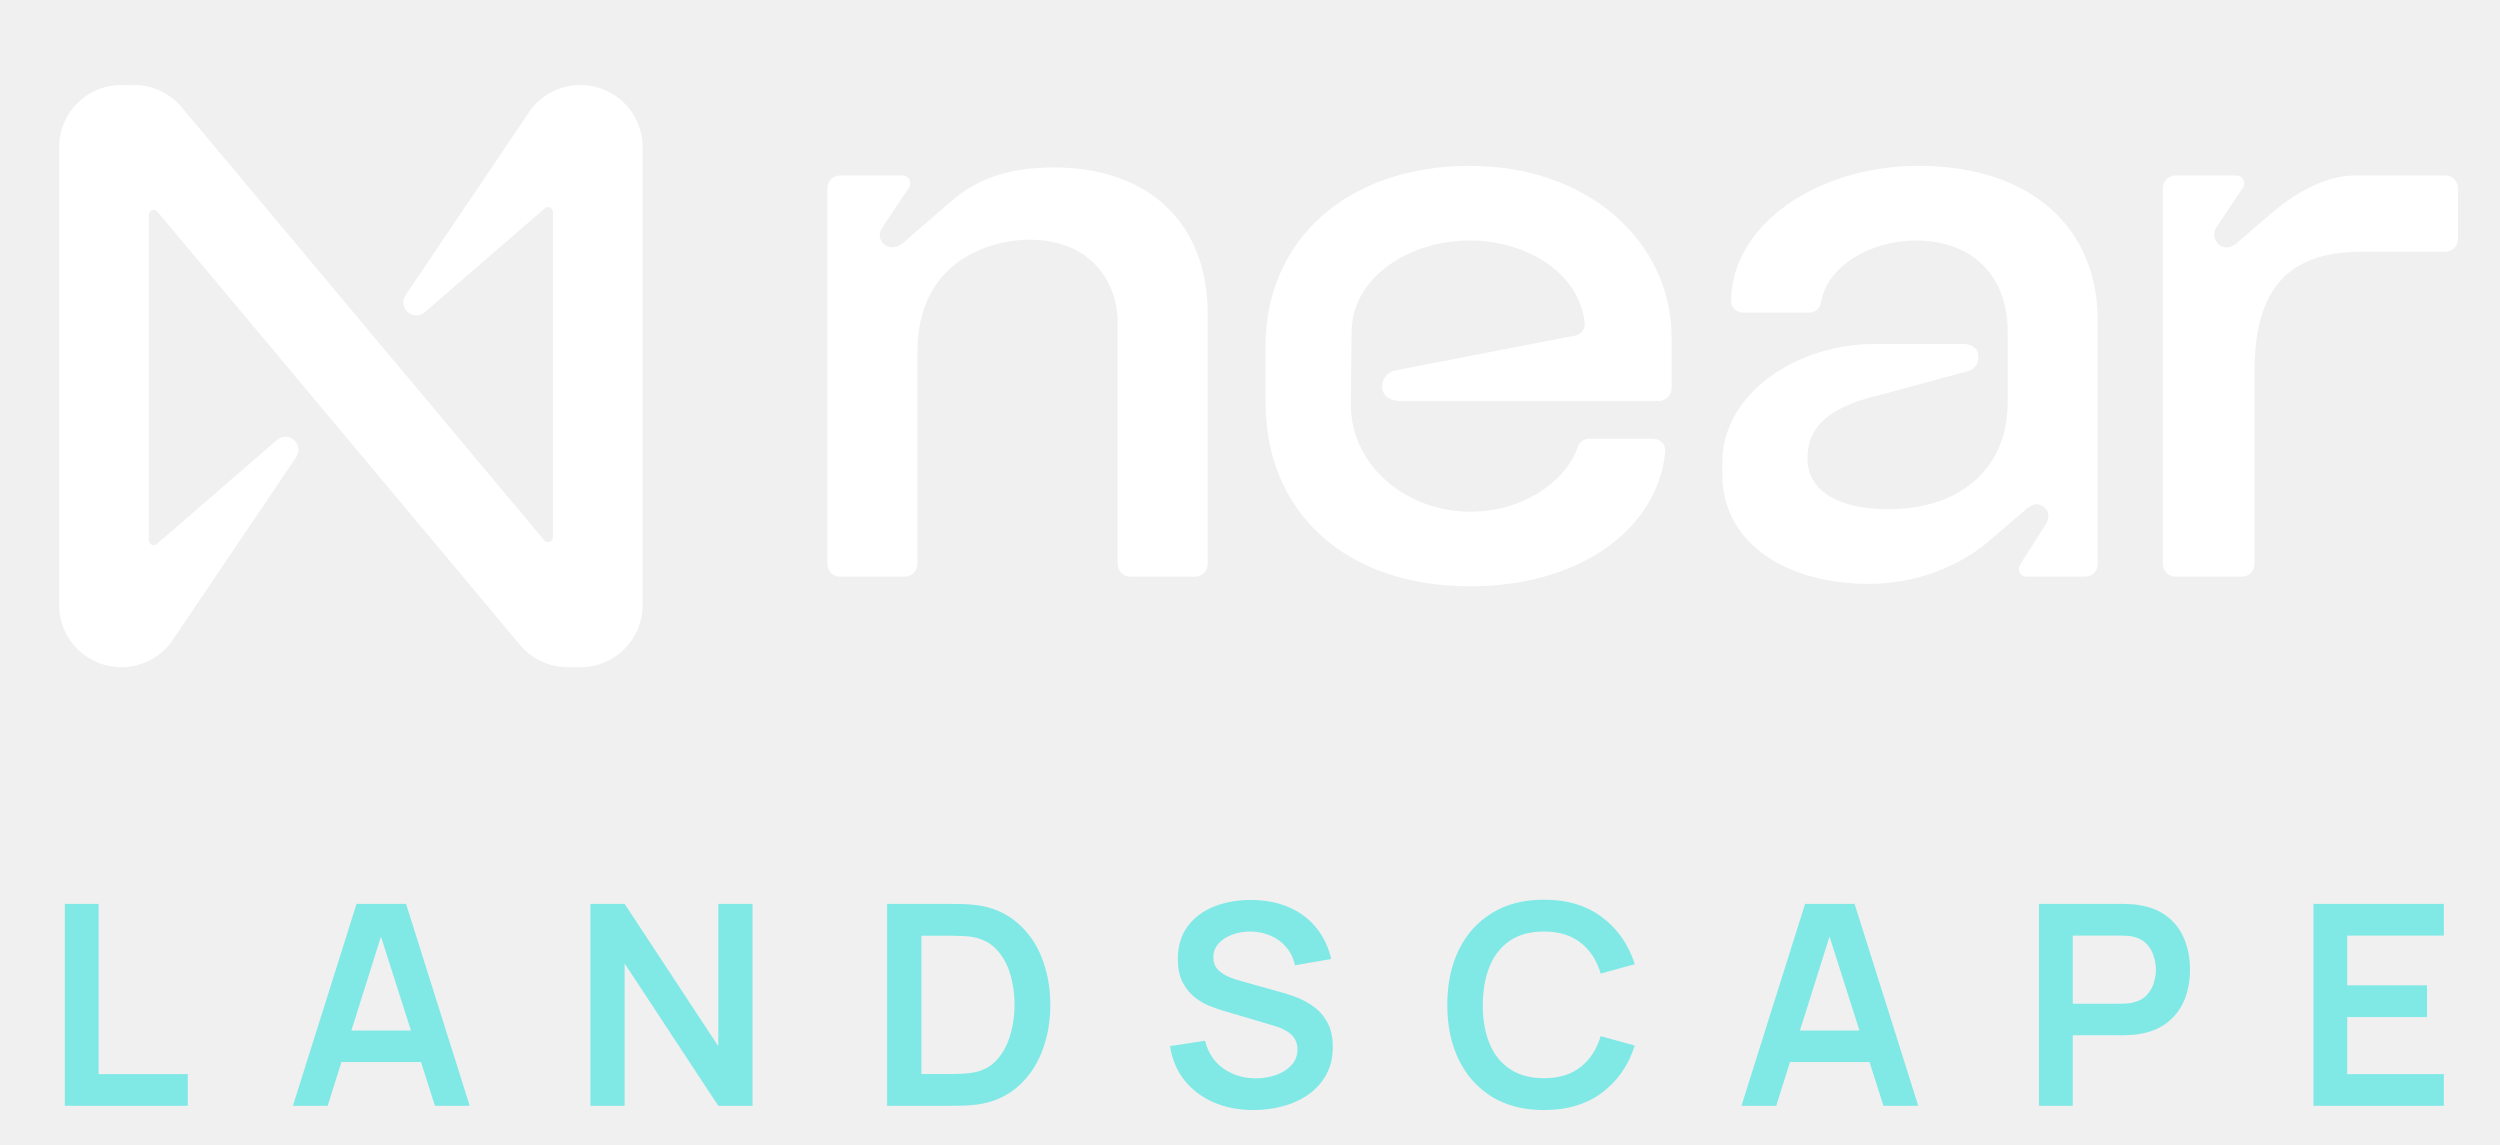
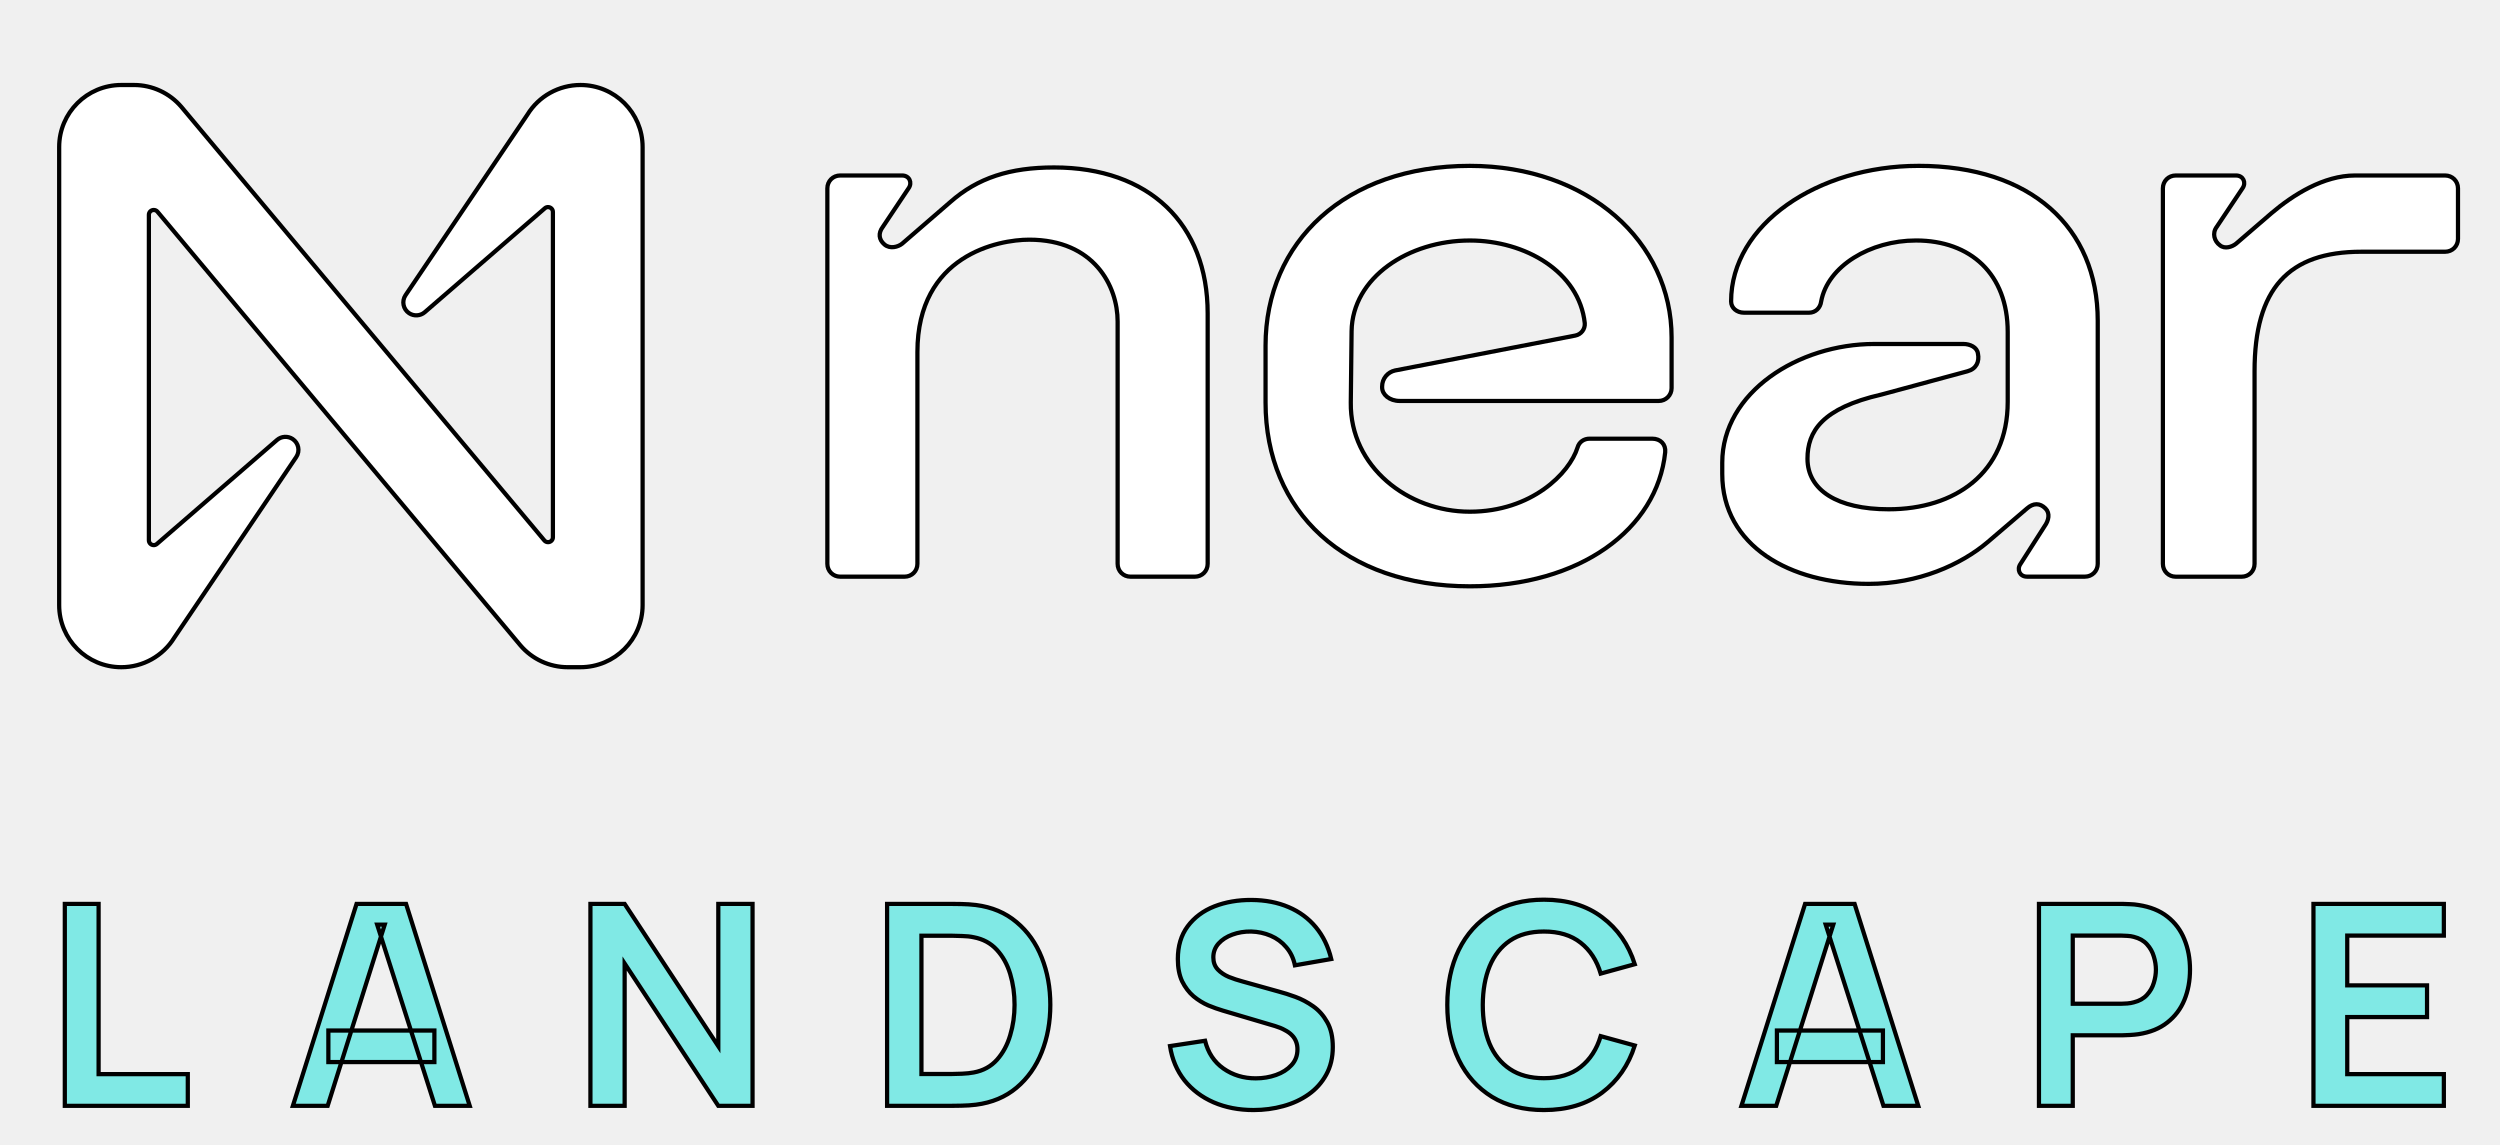
<svg xmlns="http://www.w3.org/2000/svg" width="118" height="54" viewBox="0 0 118 54" fill="none">
-   <path d="M3.059 52.195V42.664H4.654V50.699H8.864V52.195H3.059ZM13.824 52.195L16.829 42.664H19.166L22.171 52.195H20.529L17.802 43.643H18.159L15.466 52.195H13.824ZM15.499 50.13V48.641H20.503V50.13H15.499ZM27.868 52.195V42.664H29.483L33.904 49.382V42.664H35.52V52.195H33.904L29.483 45.477V52.195H27.868ZM41.871 52.195V42.664H44.909C44.988 42.664 45.145 42.666 45.379 42.67C45.617 42.675 45.846 42.69 46.067 42.717C46.822 42.814 47.459 43.083 47.98 43.524C48.505 43.961 48.902 44.519 49.171 45.199C49.44 45.878 49.575 46.622 49.575 47.429C49.575 48.237 49.44 48.98 49.171 49.66C48.902 50.34 48.505 50.9 47.98 51.341C47.459 51.778 46.822 52.045 46.067 52.142C45.851 52.169 45.623 52.184 45.385 52.188C45.147 52.193 44.988 52.195 44.909 52.195H41.871ZM43.492 50.693H44.909C45.041 50.693 45.209 50.688 45.412 50.679C45.619 50.67 45.802 50.651 45.961 50.62C46.411 50.536 46.777 50.335 47.06 50.017C47.342 49.7 47.55 49.314 47.682 48.859C47.819 48.405 47.887 47.928 47.887 47.429C47.887 46.913 47.819 46.428 47.682 45.973C47.545 45.519 47.333 45.137 47.047 44.828C46.764 44.519 46.402 44.323 45.961 44.239C45.802 44.204 45.619 44.184 45.412 44.18C45.209 44.171 45.041 44.166 44.909 44.166H43.492V50.693ZM59.168 52.394C58.471 52.394 57.842 52.272 57.282 52.03C56.726 51.787 56.267 51.441 55.905 50.99C55.548 50.536 55.321 49.998 55.224 49.375L56.878 49.124C57.02 49.689 57.309 50.126 57.745 50.434C58.187 50.743 58.694 50.898 59.268 50.898C59.607 50.898 59.927 50.845 60.227 50.739C60.528 50.633 60.77 50.479 60.956 50.276C61.145 50.073 61.24 49.823 61.24 49.528C61.24 49.395 61.218 49.274 61.174 49.164C61.13 49.049 61.064 48.947 60.975 48.859C60.892 48.771 60.781 48.691 60.644 48.621C60.512 48.546 60.358 48.482 60.181 48.429L57.719 47.701C57.507 47.639 57.278 47.557 57.031 47.456C56.788 47.35 56.556 47.207 56.336 47.026C56.119 46.84 55.941 46.606 55.799 46.324C55.663 46.037 55.594 45.684 55.594 45.265C55.594 44.652 55.749 44.138 56.057 43.723C56.371 43.304 56.79 42.99 57.315 42.783C57.845 42.576 58.431 42.474 59.076 42.478C59.729 42.483 60.311 42.596 60.823 42.816C61.335 43.032 61.763 43.348 62.107 43.763C62.451 44.177 62.694 44.678 62.835 45.265L61.121 45.563C61.05 45.228 60.914 44.943 60.711 44.709C60.512 44.471 60.267 44.29 59.976 44.166C59.689 44.043 59.382 43.977 59.056 43.968C58.738 43.963 58.443 44.012 58.169 44.113C57.9 44.211 57.681 44.352 57.514 44.537C57.35 44.722 57.269 44.938 57.269 45.186C57.269 45.419 57.339 45.611 57.481 45.761C57.622 45.907 57.796 46.024 58.004 46.112C58.215 46.196 58.429 46.267 58.645 46.324L60.353 46.801C60.587 46.862 60.85 46.946 61.141 47.052C61.432 47.158 61.712 47.306 61.981 47.496C62.251 47.685 62.471 47.935 62.643 48.244C62.82 48.553 62.908 48.945 62.908 49.422C62.908 49.916 62.804 50.351 62.597 50.726C62.394 51.096 62.118 51.405 61.77 51.652C61.421 51.899 61.022 52.085 60.572 52.208C60.126 52.332 59.658 52.394 59.168 52.394ZM72.873 52.394C71.919 52.394 71.103 52.186 70.424 51.772C69.744 51.352 69.221 50.77 68.855 50.024C68.493 49.278 68.312 48.413 68.312 47.429C68.312 46.445 68.493 45.581 68.855 44.835C69.221 44.089 69.744 43.509 70.424 43.094C71.103 42.675 71.919 42.465 72.873 42.465C73.971 42.465 74.887 42.741 75.619 43.293C76.352 43.84 76.866 44.579 77.162 45.51L75.553 45.953C75.368 45.331 75.052 44.846 74.607 44.497C74.161 44.144 73.583 43.968 72.873 43.968C72.233 43.968 71.699 44.111 71.271 44.398C70.847 44.685 70.527 45.089 70.311 45.609C70.099 46.126 69.991 46.732 69.987 47.429C69.987 48.127 70.093 48.736 70.304 49.256C70.521 49.773 70.843 50.174 71.271 50.461C71.699 50.748 72.233 50.891 72.873 50.891C73.583 50.891 74.161 50.715 74.607 50.362C75.052 50.009 75.368 49.523 75.553 48.906L77.162 49.349C76.866 50.28 76.352 51.021 75.619 51.573C74.887 52.12 73.971 52.394 72.873 52.394ZM82.195 52.195L85.2 42.664H87.537L90.542 52.195H88.9L86.173 43.643H86.531L83.837 52.195H82.195ZM83.87 50.13V48.641H88.874V50.13H83.87ZM96.239 52.195V42.664H100.177C100.27 42.664 100.389 42.668 100.535 42.677C100.68 42.681 100.815 42.695 100.939 42.717C101.49 42.801 101.945 42.984 102.302 43.266C102.664 43.549 102.931 43.906 103.103 44.338C103.28 44.767 103.368 45.243 103.368 45.768C103.368 46.289 103.28 46.765 103.103 47.198C102.927 47.626 102.657 47.981 102.296 48.263C101.938 48.546 101.486 48.729 100.939 48.813C100.815 48.831 100.678 48.844 100.528 48.852C100.383 48.861 100.266 48.866 100.177 48.866H97.834V52.195H96.239ZM97.834 47.377H100.111C100.2 47.377 100.299 47.372 100.409 47.363C100.519 47.354 100.621 47.337 100.714 47.31C100.978 47.244 101.186 47.127 101.336 46.959C101.49 46.792 101.598 46.602 101.66 46.39C101.726 46.178 101.759 45.971 101.759 45.768C101.759 45.565 101.726 45.358 101.66 45.146C101.598 44.93 101.49 44.738 101.336 44.57C101.186 44.402 100.978 44.285 100.714 44.219C100.621 44.193 100.519 44.177 100.409 44.173C100.299 44.164 100.2 44.16 100.111 44.16H97.834V47.377ZM109.195 52.195V42.664H115.35V44.16H110.79V46.509H114.556V48.005H110.79V50.699H115.35V52.195H109.195Z" fill="#80E9E5" />
+   <path stroke="black" stroke-width="0.2" d="M3.059 52.195V42.664H4.654V50.699H8.864V52.195H3.059ZM13.824 52.195L16.829 42.664H19.166L22.171 52.195H20.529L17.802 43.643H18.159L15.466 52.195H13.824ZM15.499 50.13V48.641H20.503V50.13H15.499ZM27.868 52.195V42.664H29.483L33.904 49.382V42.664H35.52V52.195H33.904L29.483 45.477V52.195H27.868ZM41.871 52.195V42.664H44.909C44.988 42.664 45.145 42.666 45.379 42.67C45.617 42.675 45.846 42.69 46.067 42.717C46.822 42.814 47.459 43.083 47.98 43.524C48.505 43.961 48.902 44.519 49.171 45.199C49.44 45.878 49.575 46.622 49.575 47.429C49.575 48.237 49.44 48.98 49.171 49.66C48.902 50.34 48.505 50.9 47.98 51.341C47.459 51.778 46.822 52.045 46.067 52.142C45.851 52.169 45.623 52.184 45.385 52.188C45.147 52.193 44.988 52.195 44.909 52.195H41.871ZM43.492 50.693H44.909C45.041 50.693 45.209 50.688 45.412 50.679C45.619 50.67 45.802 50.651 45.961 50.62C46.411 50.536 46.777 50.335 47.06 50.017C47.342 49.7 47.55 49.314 47.682 48.859C47.819 48.405 47.887 47.928 47.887 47.429C47.887 46.913 47.819 46.428 47.682 45.973C47.545 45.519 47.333 45.137 47.047 44.828C46.764 44.519 46.402 44.323 45.961 44.239C45.802 44.204 45.619 44.184 45.412 44.18C45.209 44.171 45.041 44.166 44.909 44.166H43.492V50.693ZM59.168 52.394C58.471 52.394 57.842 52.272 57.282 52.03C56.726 51.787 56.267 51.441 55.905 50.99C55.548 50.536 55.321 49.998 55.224 49.375L56.878 49.124C57.02 49.689 57.309 50.126 57.745 50.434C58.187 50.743 58.694 50.898 59.268 50.898C59.607 50.898 59.927 50.845 60.227 50.739C60.528 50.633 60.77 50.479 60.956 50.276C61.145 50.073 61.24 49.823 61.24 49.528C61.24 49.395 61.218 49.274 61.174 49.164C61.13 49.049 61.064 48.947 60.975 48.859C60.892 48.771 60.781 48.691 60.644 48.621C60.512 48.546 60.358 48.482 60.181 48.429L57.719 47.701C57.507 47.639 57.278 47.557 57.031 47.456C56.788 47.35 56.556 47.207 56.336 47.026C56.119 46.84 55.941 46.606 55.799 46.324C55.663 46.037 55.594 45.684 55.594 45.265C55.594 44.652 55.749 44.138 56.057 43.723C56.371 43.304 56.79 42.99 57.315 42.783C57.845 42.576 58.431 42.474 59.076 42.478C59.729 42.483 60.311 42.596 60.823 42.816C61.335 43.032 61.763 43.348 62.107 43.763C62.451 44.177 62.694 44.678 62.835 45.265L61.121 45.563C61.05 45.228 60.914 44.943 60.711 44.709C60.512 44.471 60.267 44.29 59.976 44.166C59.689 44.043 59.382 43.977 59.056 43.968C58.738 43.963 58.443 44.012 58.169 44.113C57.9 44.211 57.681 44.352 57.514 44.537C57.35 44.722 57.269 44.938 57.269 45.186C57.269 45.419 57.339 45.611 57.481 45.761C57.622 45.907 57.796 46.024 58.004 46.112C58.215 46.196 58.429 46.267 58.645 46.324L60.353 46.801C60.587 46.862 60.85 46.946 61.141 47.052C61.432 47.158 61.712 47.306 61.981 47.496C62.251 47.685 62.471 47.935 62.643 48.244C62.82 48.553 62.908 48.945 62.908 49.422C62.908 49.916 62.804 50.351 62.597 50.726C62.394 51.096 62.118 51.405 61.77 51.652C61.421 51.899 61.022 52.085 60.572 52.208C60.126 52.332 59.658 52.394 59.168 52.394ZM72.873 52.394C71.919 52.394 71.103 52.186 70.424 51.772C69.744 51.352 69.221 50.77 68.855 50.024C68.493 49.278 68.312 48.413 68.312 47.429C68.312 46.445 68.493 45.581 68.855 44.835C69.221 44.089 69.744 43.509 70.424 43.094C71.103 42.675 71.919 42.465 72.873 42.465C73.971 42.465 74.887 42.741 75.619 43.293C76.352 43.84 76.866 44.579 77.162 45.51L75.553 45.953C75.368 45.331 75.052 44.846 74.607 44.497C74.161 44.144 73.583 43.968 72.873 43.968C72.233 43.968 71.699 44.111 71.271 44.398C70.847 44.685 70.527 45.089 70.311 45.609C70.099 46.126 69.991 46.732 69.987 47.429C69.987 48.127 70.093 48.736 70.304 49.256C70.521 49.773 70.843 50.174 71.271 50.461C71.699 50.748 72.233 50.891 72.873 50.891C73.583 50.891 74.161 50.715 74.607 50.362C75.052 50.009 75.368 49.523 75.553 48.906L77.162 49.349C76.866 50.28 76.352 51.021 75.619 51.573C74.887 52.12 73.971 52.394 72.873 52.394ZM82.195 52.195L85.2 42.664H87.537L90.542 52.195H88.9L86.173 43.643H86.531L83.837 52.195H82.195ZM83.87 50.13V48.641H88.874V50.13H83.87ZM96.239 52.195V42.664H100.177C100.27 42.664 100.389 42.668 100.535 42.677C100.68 42.681 100.815 42.695 100.939 42.717C101.49 42.801 101.945 42.984 102.302 43.266C102.664 43.549 102.931 43.906 103.103 44.338C103.28 44.767 103.368 45.243 103.368 45.768C103.368 46.289 103.28 46.765 103.103 47.198C102.927 47.626 102.657 47.981 102.296 48.263C101.938 48.546 101.486 48.729 100.939 48.813C100.815 48.831 100.678 48.844 100.528 48.852C100.383 48.861 100.266 48.866 100.177 48.866H97.834V52.195H96.239ZM97.834 47.377H100.111C100.2 47.377 100.299 47.372 100.409 47.363C100.519 47.354 100.621 47.337 100.714 47.31C100.978 47.244 101.186 47.127 101.336 46.959C101.49 46.792 101.598 46.602 101.66 46.39C101.726 46.178 101.759 45.971 101.759 45.768C101.759 45.565 101.726 45.358 101.66 45.146C101.598 44.93 101.49 44.738 101.336 44.57C101.186 44.402 100.978 44.285 100.714 44.219C100.621 44.193 100.519 44.177 100.409 44.173C100.299 44.164 100.2 44.16 100.111 44.16H97.834V47.377ZM109.195 52.195V42.664H115.35V44.16H110.79V46.509H114.556V48.005H110.79V50.699H115.35V52.195H109.195Z" fill="#80E9E5" />
  <g clipPath="url(#clip0_1265_1468)">
-     <path d="M49.754 7.904C47.666 7.904 46.148 8.397 44.858 9.533L42.581 11.502C42.391 11.654 42.011 11.767 41.746 11.539C41.48 11.312 41.442 11.009 41.67 10.706L42.884 8.889C43.074 8.623 42.923 8.283 42.581 8.283H39.658C39.317 8.283 39.051 8.548 39.051 8.889V26.613C39.051 26.954 39.317 27.219 39.658 27.219H42.694C43.036 27.219 43.302 26.954 43.302 26.613V16.615C43.302 12.033 47.135 11.313 48.577 11.313C51.651 11.313 52.752 13.51 52.752 15.176V26.613C52.752 26.954 53.018 27.219 53.359 27.219H56.395C56.736 27.219 57.002 26.954 57.002 26.613V14.797C57.002 10.555 54.231 7.904 49.753 7.904H49.754Z" fill="white" />
-     <path d="M69.374 7.829C63.491 7.829 59.734 11.427 59.734 16.312V19.001C59.734 24.152 63.491 27.674 69.374 27.674C74.573 27.674 78.217 24.985 78.597 21.349C78.635 20.97 78.369 20.706 77.989 20.706H75.029C74.763 20.706 74.536 20.858 74.46 21.122C74.08 22.334 72.296 24.152 69.374 24.152C66.452 24.152 63.719 22.031 63.757 19.001L63.795 15.631C63.833 13.094 66.49 11.352 69.374 11.352C71.993 11.352 74.536 12.829 74.801 15.253C74.823 15.533 74.63 15.786 74.353 15.839L65.844 17.487C65.502 17.563 65.236 17.866 65.236 18.244V18.282C65.236 18.622 65.578 18.925 66.071 18.925H78.292C78.628 18.925 78.899 18.654 78.899 18.319V15.934C78.899 11.428 74.99 7.829 69.373 7.829L69.374 7.829Z" fill="white" />
-     <path d="M90.551 7.829C85.807 7.829 81.708 10.593 81.708 14.229C81.708 14.532 81.974 14.759 82.315 14.759H85.389C85.693 14.759 85.92 14.532 85.959 14.229C86.263 12.563 88.274 11.351 90.437 11.351C93.017 11.351 94.764 12.942 94.764 15.668V18.964C94.764 22.334 92.259 24.038 89.147 24.038C86.718 24.038 85.313 23.13 85.313 21.652C85.313 20.364 85.996 19.266 88.805 18.622L92.865 17.524C93.283 17.41 93.435 17.069 93.359 16.691C93.321 16.388 92.98 16.236 92.675 16.236H88.463C84.896 16.236 81.29 18.508 81.29 21.841V22.371C81.29 25.78 84.516 27.559 88.197 27.559C90.55 27.559 92.562 26.65 93.814 25.59L95.674 23.999C95.978 23.734 96.281 23.734 96.546 23.999C96.774 24.226 96.698 24.568 96.508 24.832L95.37 26.613C95.18 26.878 95.331 27.218 95.673 27.218H98.406C98.747 27.218 99.013 26.953 99.013 26.613V15.137C99.013 10.744 95.863 7.828 90.549 7.828L90.551 7.829Z" fill="white" />
-     <path d="M115.409 8.283H111.158C109.678 8.283 108.236 9.192 107.211 10.064L105.541 11.503C105.351 11.655 105.009 11.768 104.782 11.579C104.516 11.389 104.402 11.01 104.63 10.707L105.845 8.889C106.035 8.624 105.883 8.283 105.541 8.283H102.695C102.354 8.283 102.088 8.549 102.088 8.889V26.614C102.088 26.955 102.354 27.22 102.695 27.22H105.807C106.149 27.22 106.415 26.955 106.415 26.614V17.525C106.415 13.623 108.009 11.882 111.462 11.882H115.409C115.751 11.882 116.017 11.616 116.017 11.276V8.889C116.017 8.549 115.751 8.283 115.409 8.283H115.409Z" fill="white" />
-     <path d="M27.397 4.012C26.377 4.012 25.43 4.54 24.896 5.407L19.14 13.935C18.952 14.216 19.028 14.595 19.31 14.783C19.538 14.934 19.84 14.916 20.048 14.737L25.714 9.833C25.808 9.748 25.954 9.757 26.038 9.851C26.077 9.894 26.097 9.95 26.097 10.007V25.361C26.097 25.488 25.994 25.59 25.867 25.59C25.799 25.59 25.735 25.56 25.692 25.507L8.564 5.049C8.006 4.392 7.187 4.013 6.325 4.012H5.726C4.106 4.012 2.793 5.323 2.793 6.939V28.565C2.793 30.181 4.106 31.492 5.726 31.492C6.746 31.492 7.693 30.964 8.227 30.097L13.984 21.569C14.171 21.288 14.095 20.909 13.813 20.721C13.585 20.57 13.283 20.588 13.075 20.767L7.409 25.671C7.315 25.756 7.17 25.747 7.085 25.653C7.047 25.61 7.026 25.554 7.027 25.497V10.139C7.027 10.012 7.13 9.911 7.257 9.911C7.324 9.911 7.389 9.94 7.433 9.993L24.558 30.455C25.116 31.112 25.935 31.491 26.797 31.492H27.396C29.016 31.493 30.33 30.183 30.331 28.566V6.939C30.331 5.323 29.018 4.012 27.398 4.012H27.397Z" fill="white" />
+     <path stroke="black" stroke-width="0.2" d="M49.754 7.904C47.666 7.904 46.148 8.397 44.858 9.533L42.581 11.502C42.391 11.654 42.011 11.767 41.746 11.539C41.48 11.312 41.442 11.009 41.67 10.706L42.884 8.889C43.074 8.623 42.923 8.283 42.581 8.283H39.658C39.317 8.283 39.051 8.548 39.051 8.889V26.613C39.051 26.954 39.317 27.219 39.658 27.219H42.694C43.036 27.219 43.302 26.954 43.302 26.613V16.615C43.302 12.033 47.135 11.313 48.577 11.313C51.651 11.313 52.752 13.51 52.752 15.176V26.613C52.752 26.954 53.018 27.219 53.359 27.219H56.395C56.736 27.219 57.002 26.954 57.002 26.613V14.797C57.002 10.555 54.231 7.904 49.753 7.904H49.754Z" fill="white" />
+     <path stroke="black" stroke-width="0.2" d="M69.374 7.829C63.491 7.829 59.734 11.427 59.734 16.312V19.001C59.734 24.152 63.491 27.674 69.374 27.674C74.573 27.674 78.217 24.985 78.597 21.349C78.635 20.97 78.369 20.706 77.989 20.706H75.029C74.763 20.706 74.536 20.858 74.46 21.122C74.08 22.334 72.296 24.152 69.374 24.152C66.452 24.152 63.719 22.031 63.757 19.001L63.795 15.631C63.833 13.094 66.49 11.352 69.374 11.352C71.993 11.352 74.536 12.829 74.801 15.253C74.823 15.533 74.63 15.786 74.353 15.839L65.844 17.487C65.502 17.563 65.236 17.866 65.236 18.244V18.282C65.236 18.622 65.578 18.925 66.071 18.925H78.292C78.628 18.925 78.899 18.654 78.899 18.319V15.934C78.899 11.428 74.99 7.829 69.373 7.829L69.374 7.829Z" fill="white" />
+     <path stroke="black" stroke-width="0.2" d="M90.551 7.829C85.807 7.829 81.708 10.593 81.708 14.229C81.708 14.532 81.974 14.759 82.315 14.759H85.389C85.693 14.759 85.92 14.532 85.959 14.229C86.263 12.563 88.274 11.351 90.437 11.351C93.017 11.351 94.764 12.942 94.764 15.668V18.964C94.764 22.334 92.259 24.038 89.147 24.038C86.718 24.038 85.313 23.13 85.313 21.652C85.313 20.364 85.996 19.266 88.805 18.622L92.865 17.524C93.283 17.41 93.435 17.069 93.359 16.691C93.321 16.388 92.98 16.236 92.675 16.236H88.463C84.896 16.236 81.29 18.508 81.29 21.841V22.371C81.29 25.78 84.516 27.559 88.197 27.559C90.55 27.559 92.562 26.65 93.814 25.59L95.674 23.999C95.978 23.734 96.281 23.734 96.546 23.999C96.774 24.226 96.698 24.568 96.508 24.832L95.37 26.613C95.18 26.878 95.331 27.218 95.673 27.218H98.406C98.747 27.218 99.013 26.953 99.013 26.613V15.137C99.013 10.744 95.863 7.828 90.549 7.828L90.551 7.829Z" fill="white" />
+     <path stroke="black" stroke-width="0.2" d="M115.409 8.283H111.158C109.678 8.283 108.236 9.192 107.211 10.064L105.541 11.503C105.351 11.655 105.009 11.768 104.782 11.579C104.516 11.389 104.402 11.01 104.63 10.707L105.845 8.889C106.035 8.624 105.883 8.283 105.541 8.283H102.695C102.354 8.283 102.088 8.549 102.088 8.889V26.614C102.088 26.955 102.354 27.22 102.695 27.22H105.807C106.149 27.22 106.415 26.955 106.415 26.614V17.525C106.415 13.623 108.009 11.882 111.462 11.882H115.409C115.751 11.882 116.017 11.616 116.017 11.276V8.889C116.017 8.549 115.751 8.283 115.409 8.283H115.409Z" fill="white" />
+     <path stroke="black" stroke-width="0.2" d="M27.397 4.012C26.377 4.012 25.43 4.54 24.896 5.407L19.14 13.935C18.952 14.216 19.028 14.595 19.31 14.783C19.538 14.934 19.84 14.916 20.048 14.737L25.714 9.833C25.808 9.748 25.954 9.757 26.038 9.851C26.077 9.894 26.097 9.95 26.097 10.007V25.361C26.097 25.488 25.994 25.59 25.867 25.59C25.799 25.59 25.735 25.56 25.692 25.507L8.564 5.049C8.006 4.392 7.187 4.013 6.325 4.012H5.726C4.106 4.012 2.793 5.323 2.793 6.939V28.565C2.793 30.181 4.106 31.492 5.726 31.492C6.746 31.492 7.693 30.964 8.227 30.097L13.984 21.569C14.171 21.288 14.095 20.909 13.813 20.721C13.585 20.57 13.283 20.588 13.075 20.767L7.409 25.671C7.315 25.756 7.17 25.747 7.085 25.653C7.047 25.61 7.026 25.554 7.027 25.497V10.139C7.027 10.012 7.13 9.911 7.257 9.911C7.324 9.911 7.389 9.94 7.433 9.993L24.558 30.455C25.116 31.112 25.935 31.491 26.797 31.492H27.396C29.016 31.493 30.33 30.183 30.331 28.566V6.939C30.331 5.323 29.018 4.012 27.398 4.012H27.397Z" fill="white" />
  </g>
  <defs>
    <clipPath id="clip0_1265_1468">
      <rect width="115.732" height="35.671" fill="white" transform="translate(0.414612 0.0487671)" />
    </clipPath>
  </defs>
</svg>
